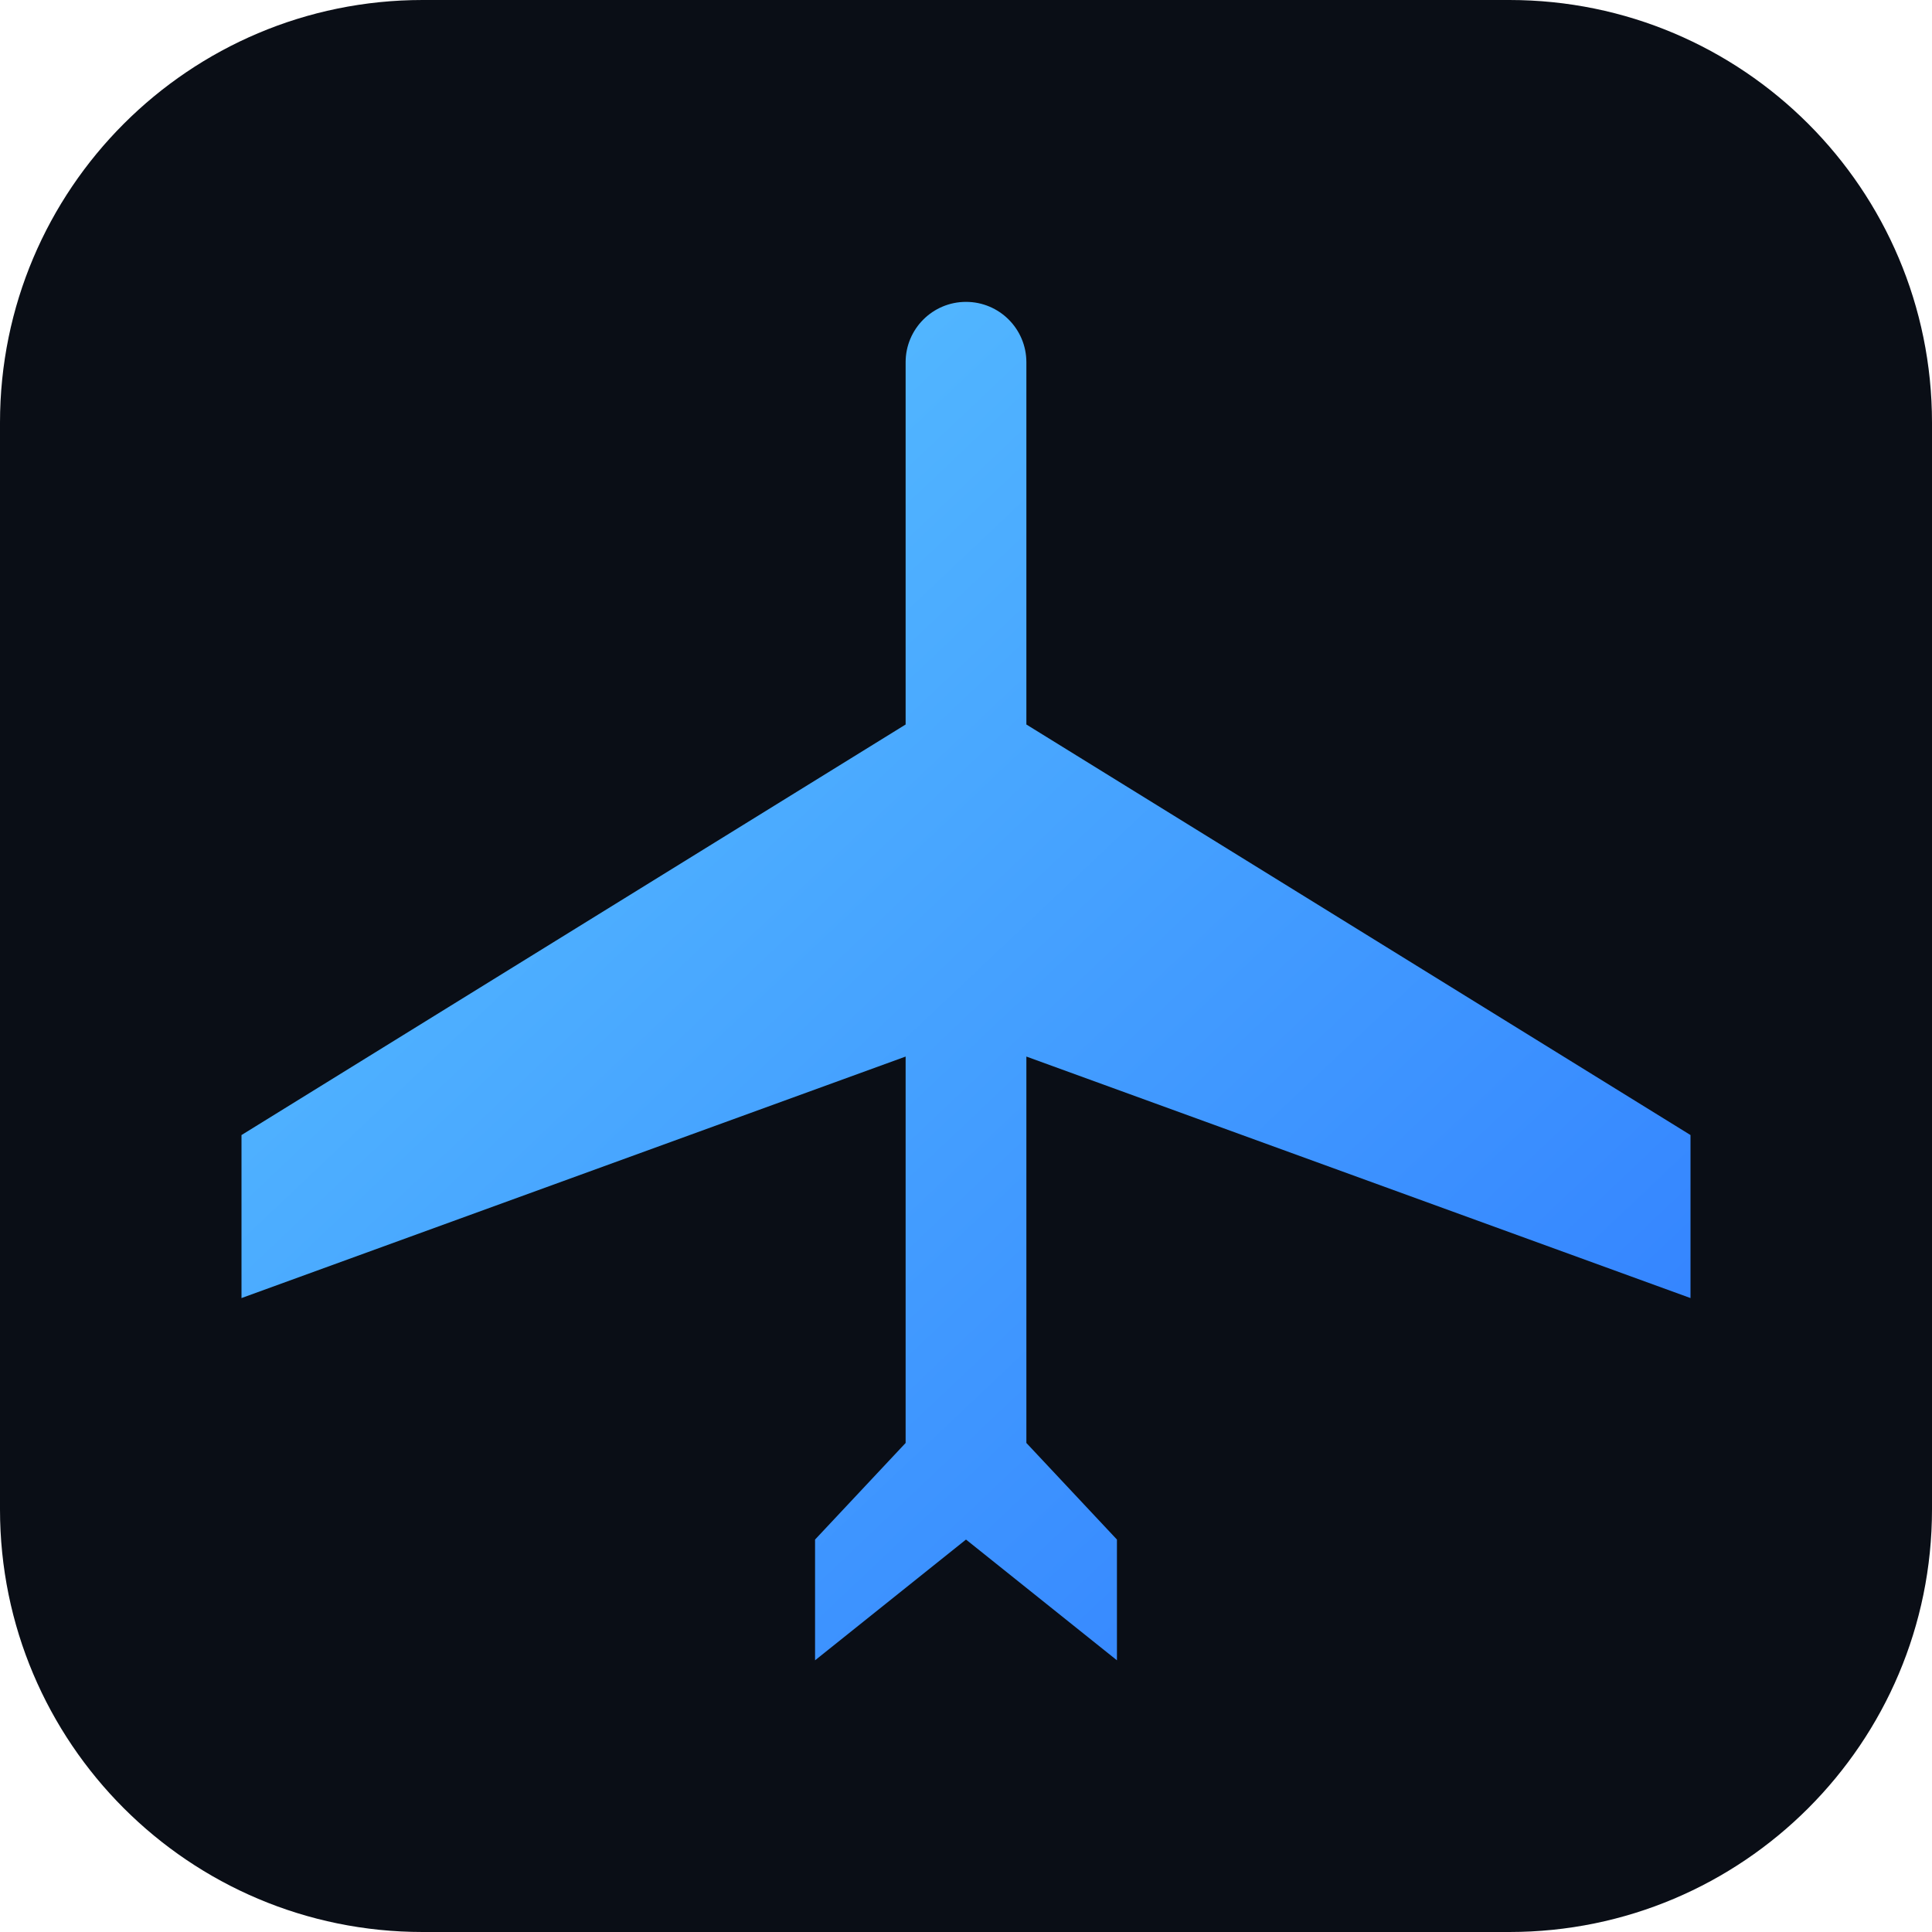
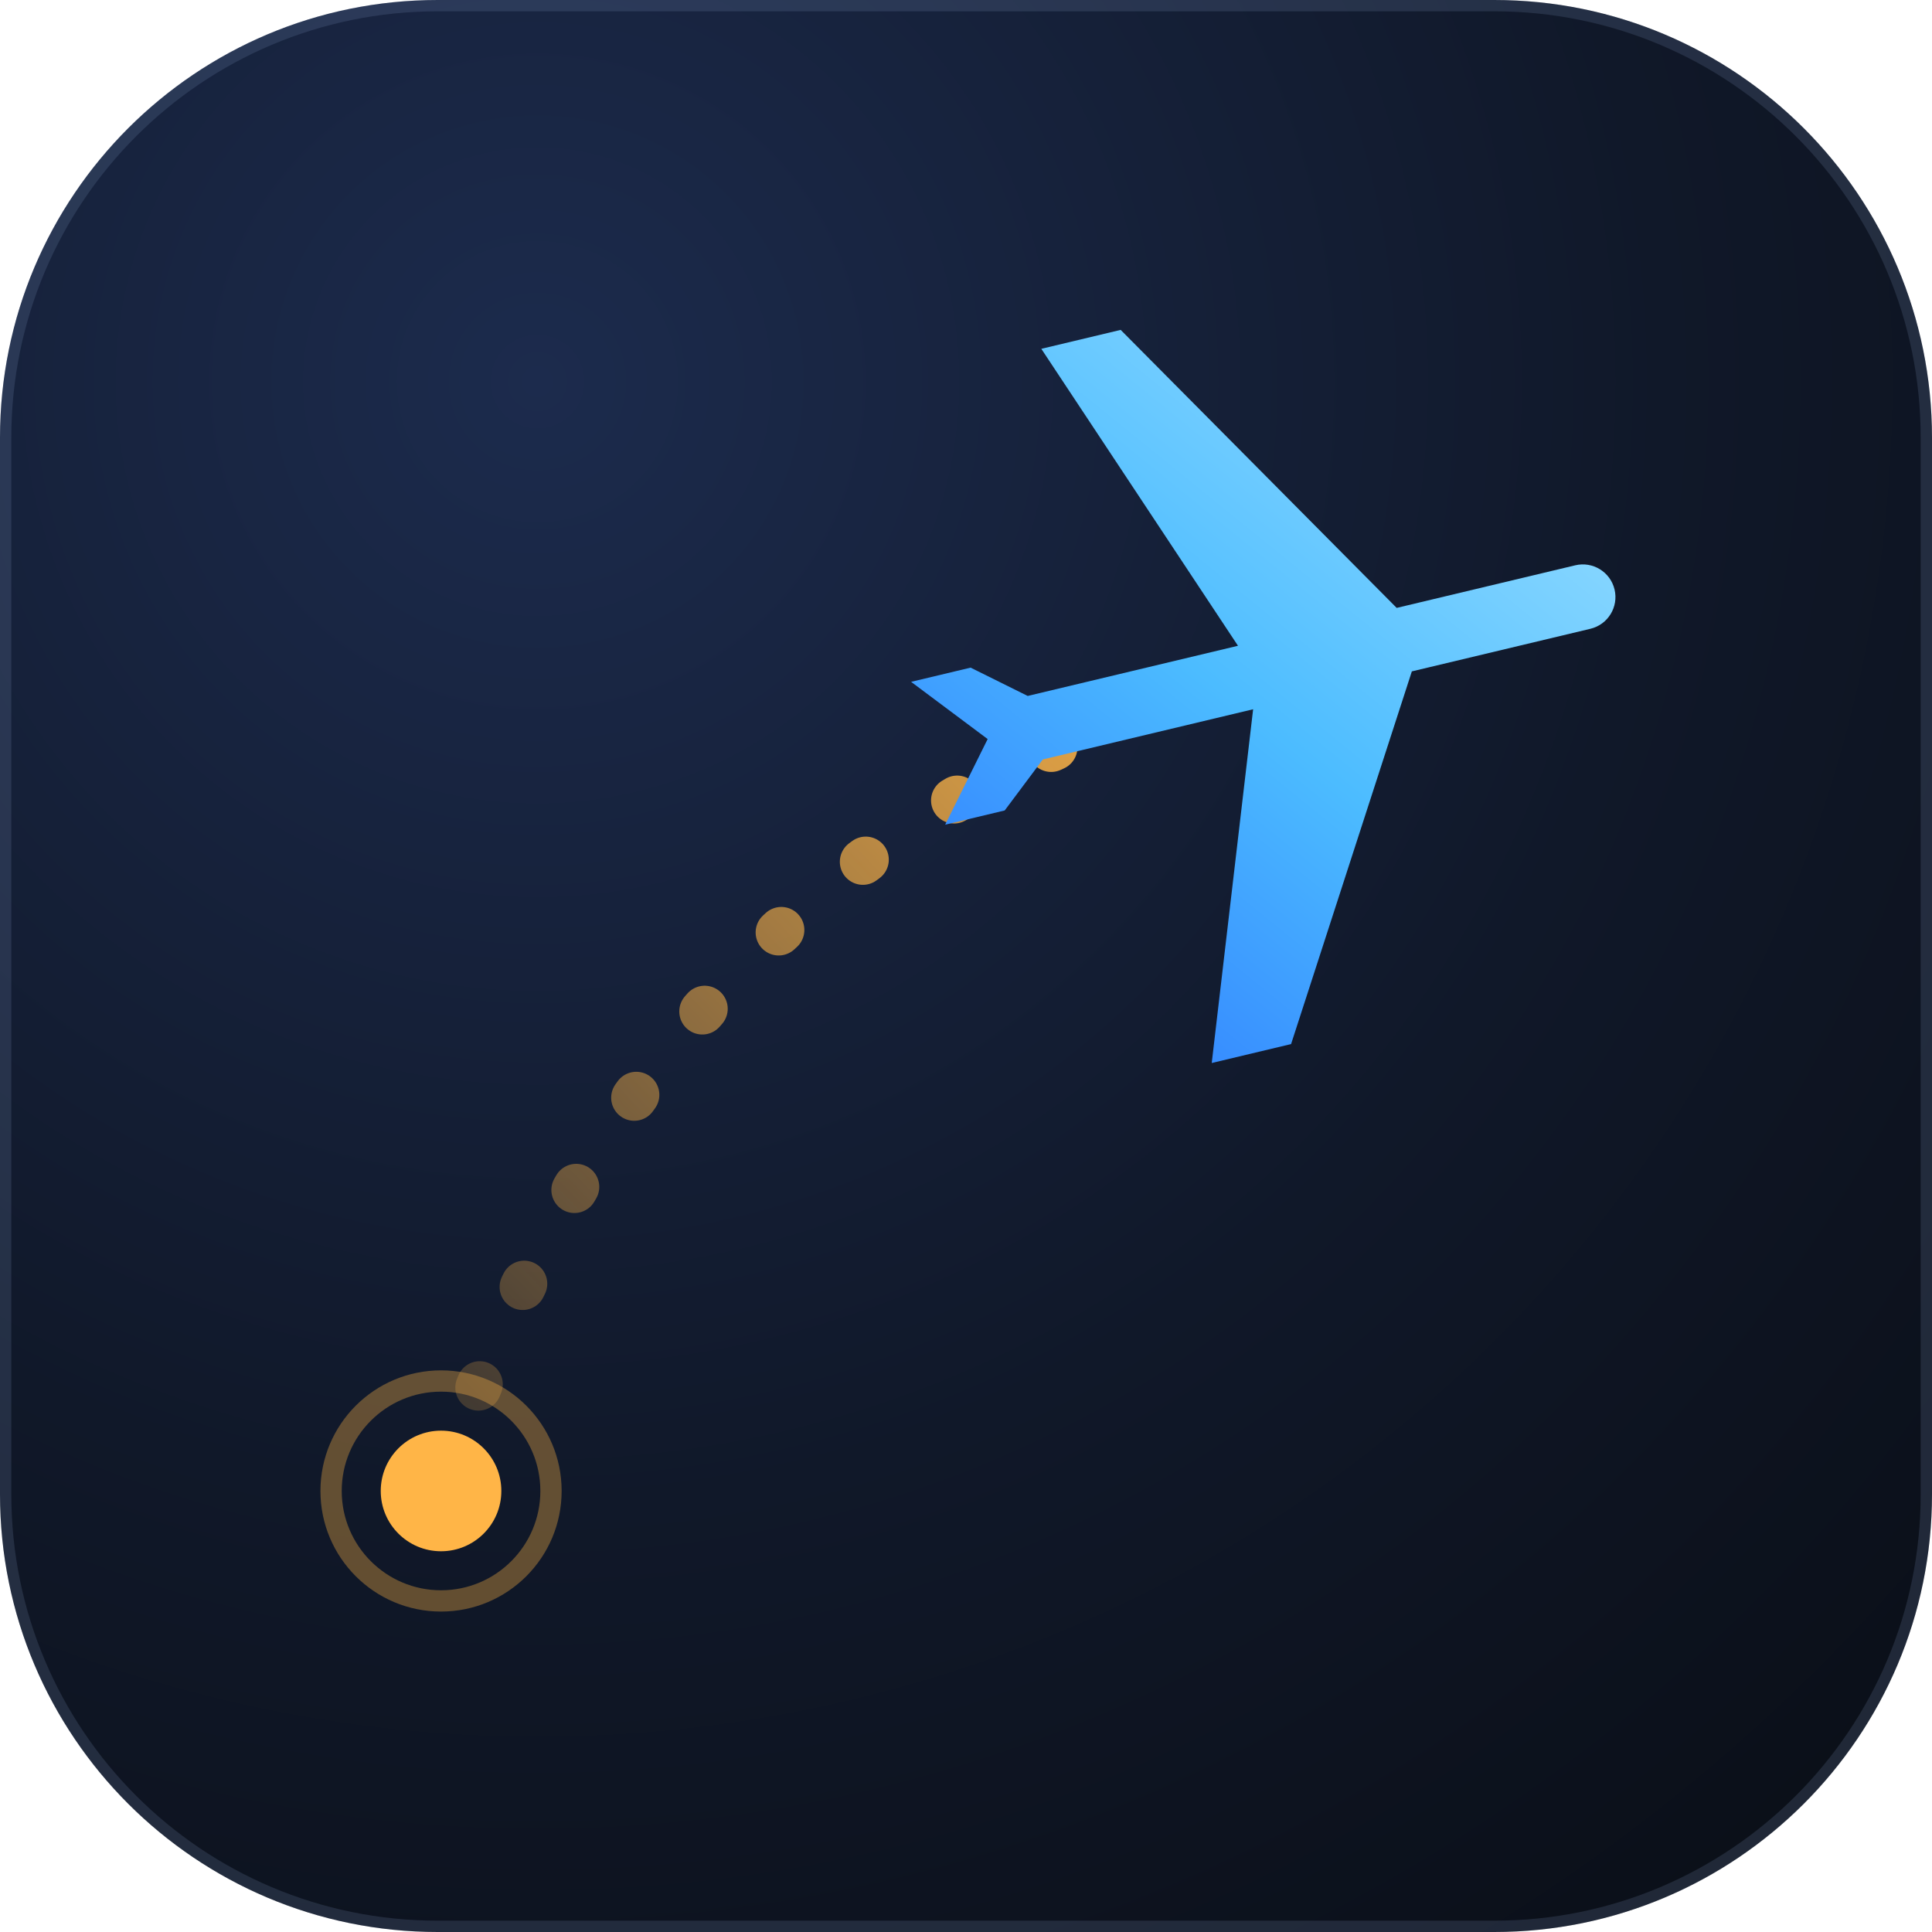
- <svg xmlns="http://www.w3.org/2000/svg" viewBox="0 0 64 64">
+ <svg xmlns="http://www.w3.org/2000/svg" viewBox="0 0 512 512">
  <defs>
-     <linearGradient id="g" x1="0" y1="0" x2="1" y2="1">
-       <stop offset="0" stop-color="#5cc8ff" />
+     <radialGradient id="bg" cx="0.28" cy="0.2" r="1.05">
+       <stop offset="0" stop-color="#1c2b4d" />
+       <stop offset="0.55" stop-color="#101829" />
+       <stop offset="1" stop-color="#0a0e16" />
+     </radialGradient>
+     <linearGradient id="sky" x1="0.1" y1="0" x2="0.9" y2="1">
+       <stop offset="0" stop-color="#9fe1ff" />
+       <stop offset="0.55" stop-color="#4cbcff" />
      <stop offset="1" stop-color="#2f7bff" />
    </linearGradient>
+     <linearGradient id="trail" gradientUnits="userSpaceOnUse" x1="108" y1="404" x2="346" y2="172">
+       <stop offset="0" stop-color="#ffb547" stop-opacity="0.15" />
+       <stop offset="1" stop-color="#ffb547" />
+     </linearGradient>
  </defs>
-   <rect width="64" height="64" rx="14" fill="#0a0e16" />
-   <path d="M27 55l5-4 5 4v-4l-3-3.2V35l22 8v-5.4L34 24V12a2 2 0 0 0-4 0v12L8 37.6V43l22-8v12.8L27 51z" fill="url(#g)" />
+   <rect width="512" height="512" rx="116" fill="url(#bg)" />
+   <rect x="1.5" y="1.5" width="509" height="509" rx="114.5" fill="none" stroke="#94aad6" stroke-opacity="0.16" stroke-width="3" />
+   <g transform="translate(256 256) scale(0.94) translate(-256 -256)">
+     <path d="M108 404 Q170 214 346 172" fill="none" stroke="url(#trail)" stroke-width="13" stroke-linecap="round" stroke-dasharray="1 30" />
+     <circle cx="108" cy="404" r="17" fill="#ffb547" />
+     <circle cx="108" cy="404" r="31" fill="none" stroke="#ffb547" stroke-opacity="0.35" stroke-width="6" />
+     <g transform="translate(346 172) rotate(76.58) scale(11.5) translate(-12 -12)">
+       <path d="M10.2 21 12 19.5 13.8 21v-1.5l-1-1.2V13l8.2 3v-2L12.8 9V4.5a.8.8 0 0 0-1.6 0V9L3 14v2l8.2-3v5.3l-1 1.2z" fill="url(#sky)" />
+     </g>
+   </g>
</svg>
